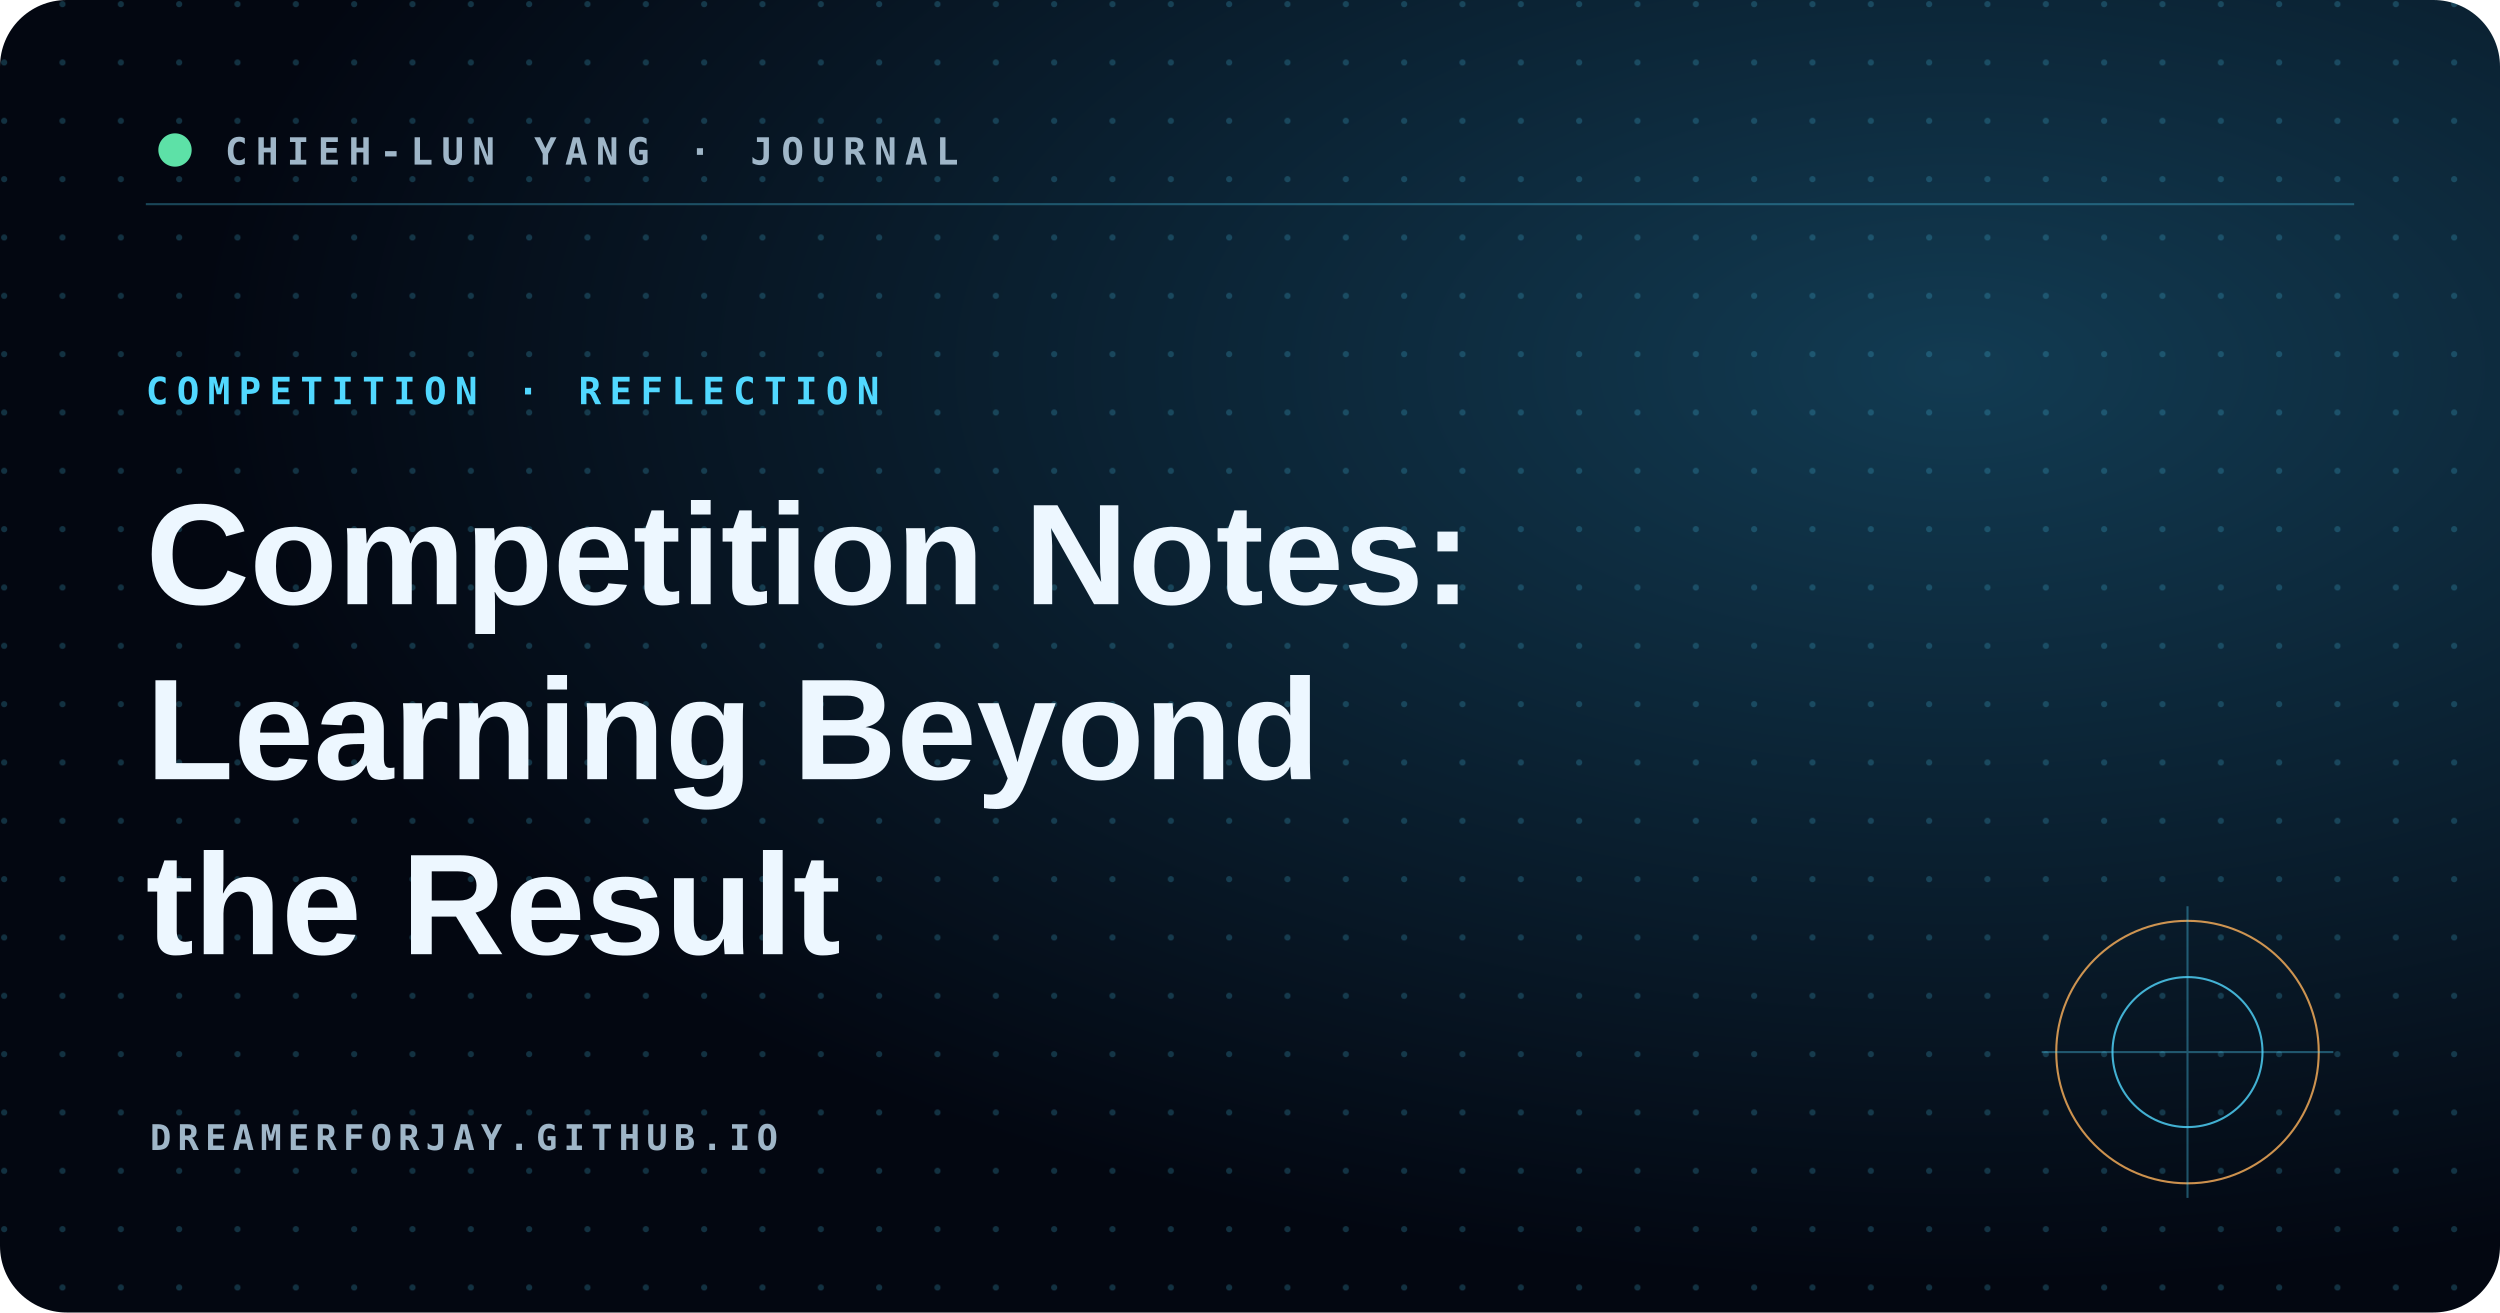
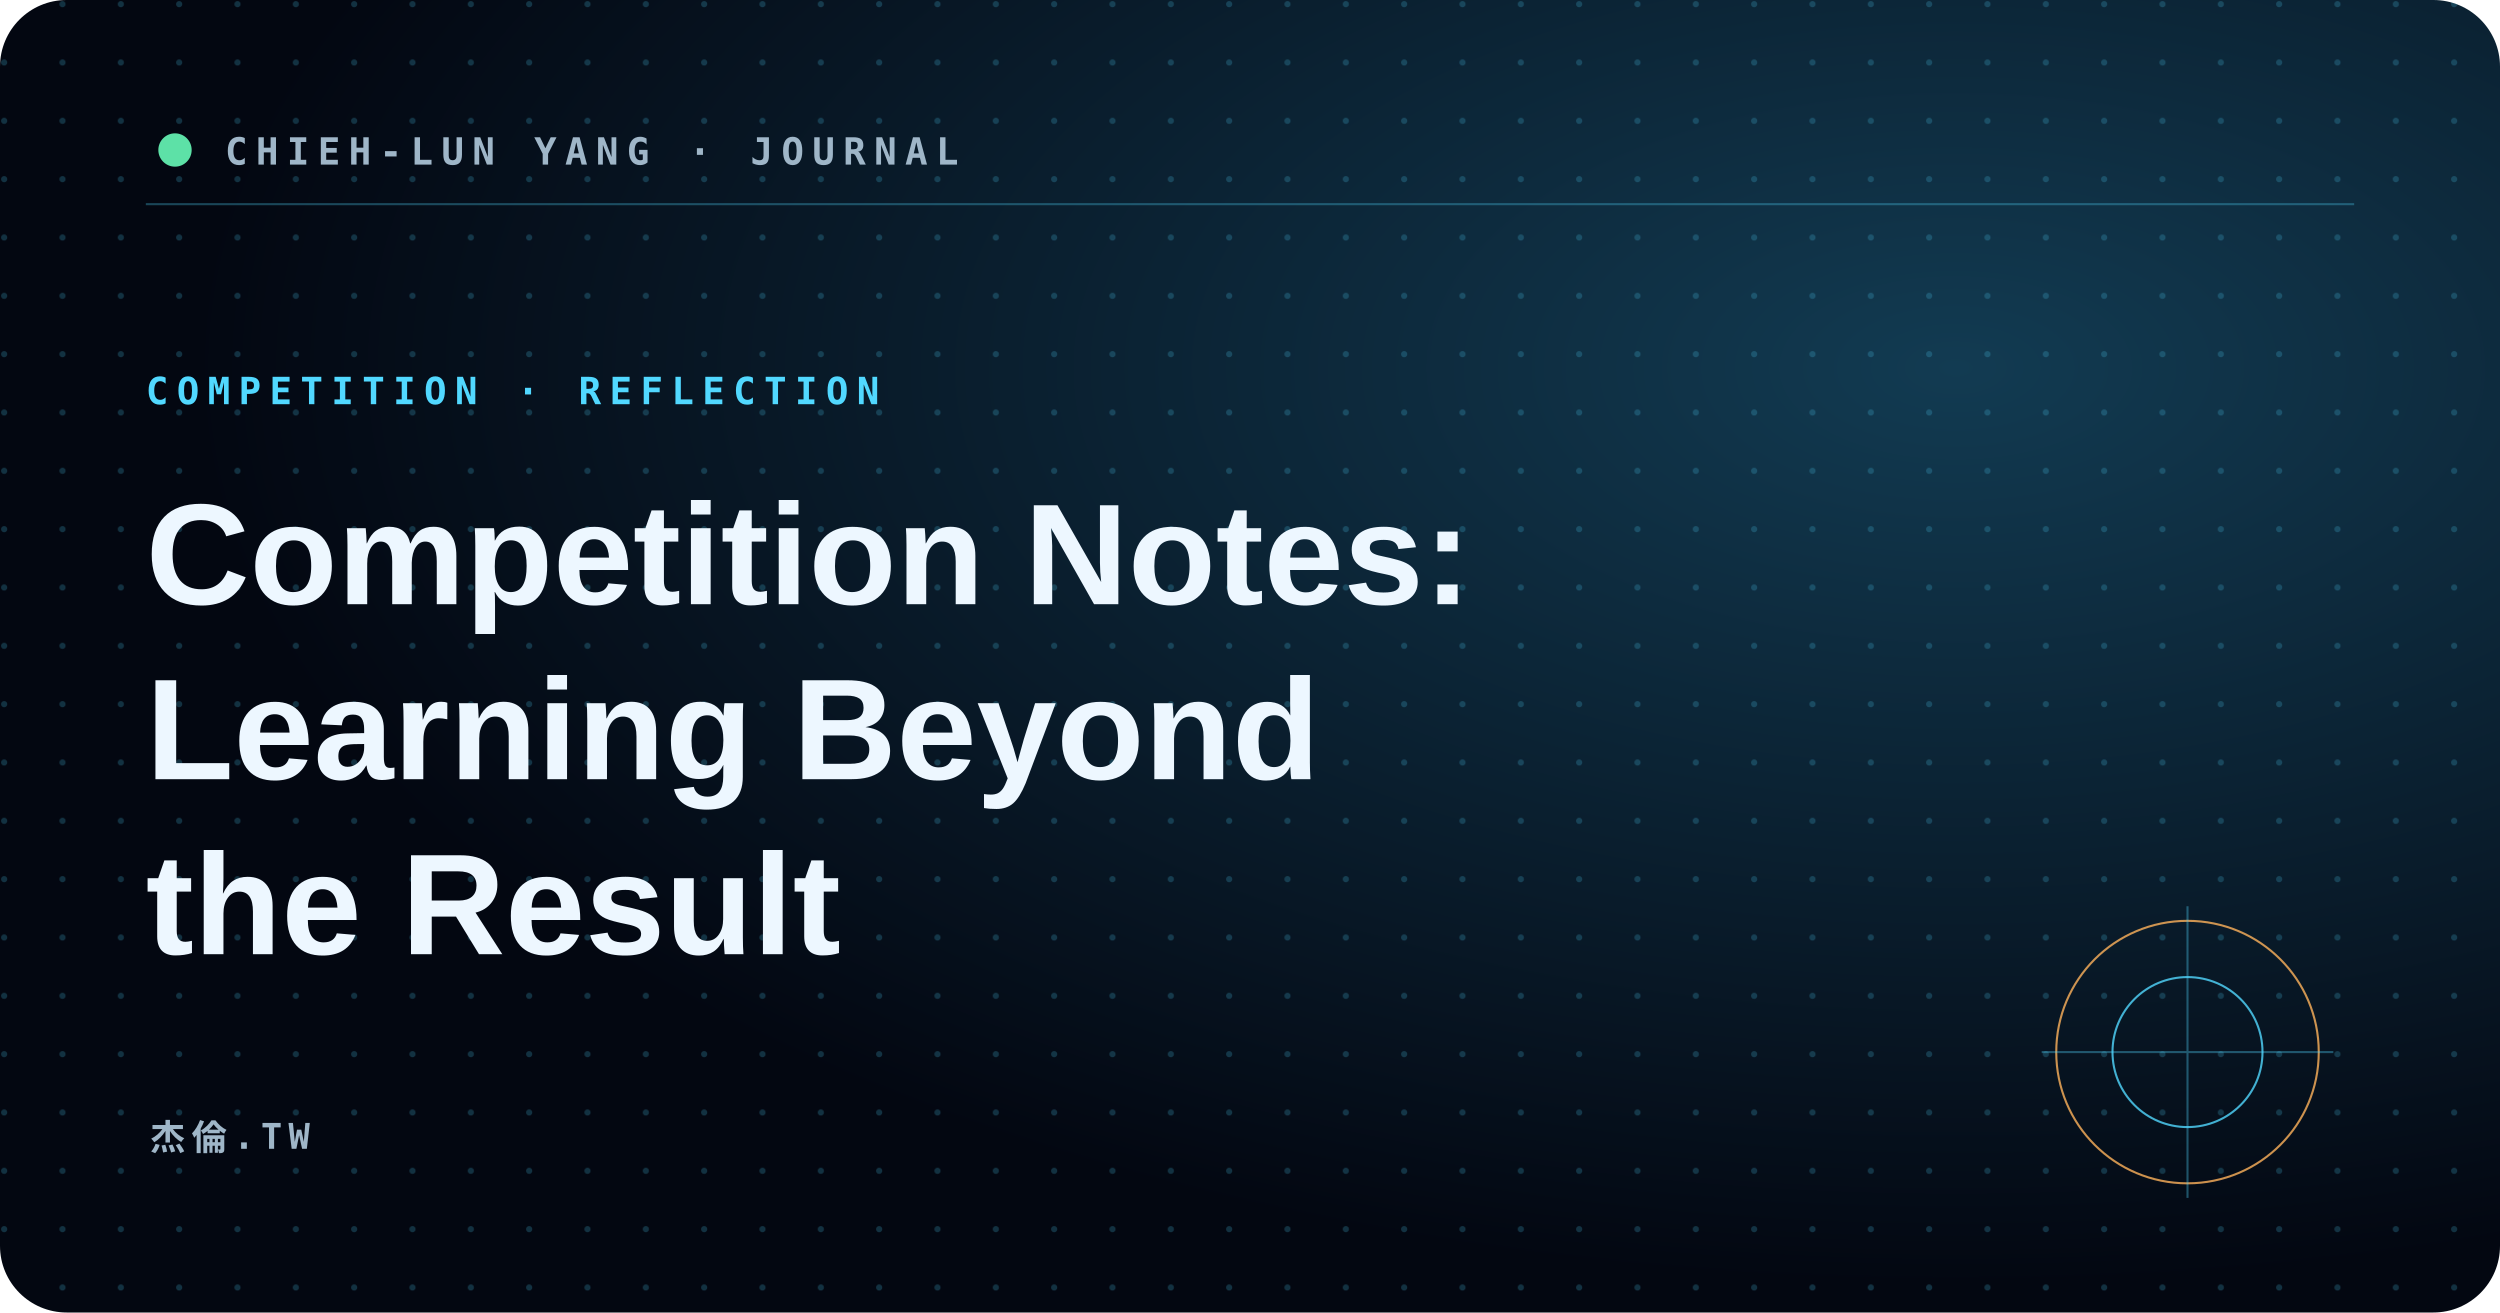
<svg xmlns="http://www.w3.org/2000/svg" width="1200" height="630" viewBox="0 0 1200 630">
  <defs>
    <radialGradient id="glow" cx="78%" cy="28%" r="70%">
      <stop offset="0" stop-color="#123b52" />
      <stop offset="1" stop-color="#030711" />
    </radialGradient>
    <pattern id="dots" width="28" height="28" patternUnits="userSpaceOnUse">
      <circle cx="2" cy="2" r="1.5" fill="#51d8ff" opacity=".2" />
    </pattern>
  </defs>
  <rect width="1200" height="630" rx="32" fill="url(#glow)" />
  <rect width="1200" height="630" rx="32" fill="url(#dots)" />
  <path d="M70 98h1060" stroke="#51d8ff" stroke-opacity=".3" />
  <circle cx="84" cy="72" r="8" fill="#5de1a7" />
  <text x="108" y="79" fill="#9fb6c8" font-family="monospace" font-size="18" font-weight="700" letter-spacing="4">CHIEH-LUN YANG · JOURNAL</text>
  <text x="70" y="194" fill="#51d8ff" font-family="monospace" font-size="18" font-weight="700" letter-spacing="4">COMPETITION · REFLECTION</text>
  <text x="70" y="290" fill="#edf7ff" font-family="Arial, sans-serif" font-size="69" font-weight="700">Competition Notes:</text>
  <text x="70" y="374" fill="#edf7ff" font-family="Arial, sans-serif" font-size="69" font-weight="700">Learning Beyond</text>
  <text x="70" y="458" fill="#edf7ff" font-family="Arial, sans-serif" font-size="69" font-weight="700">the Result</text>
-   <text x="72" y="552" fill="#9fb6c8" font-family="monospace" font-size="17" font-weight="700" letter-spacing="3">DREAMERFORJAY.GITHUB.IO</text>
+   <text x="72" y="552" fill="#9fb6c8" font-family="monospace" font-size="17" font-weight="700" letter-spacing="3">杰倫.TW</text>
  <circle cx="1050" cy="505" r="63" fill="none" stroke="#ffb35c" stroke-opacity=".8" />
  <circle cx="1050" cy="505" r="36" fill="none" stroke="#51d8ff" stroke-opacity=".8" />
  <path d="M980 505h140M1050 435v140" stroke="#51d8ff" stroke-opacity=".35" />
</svg>
